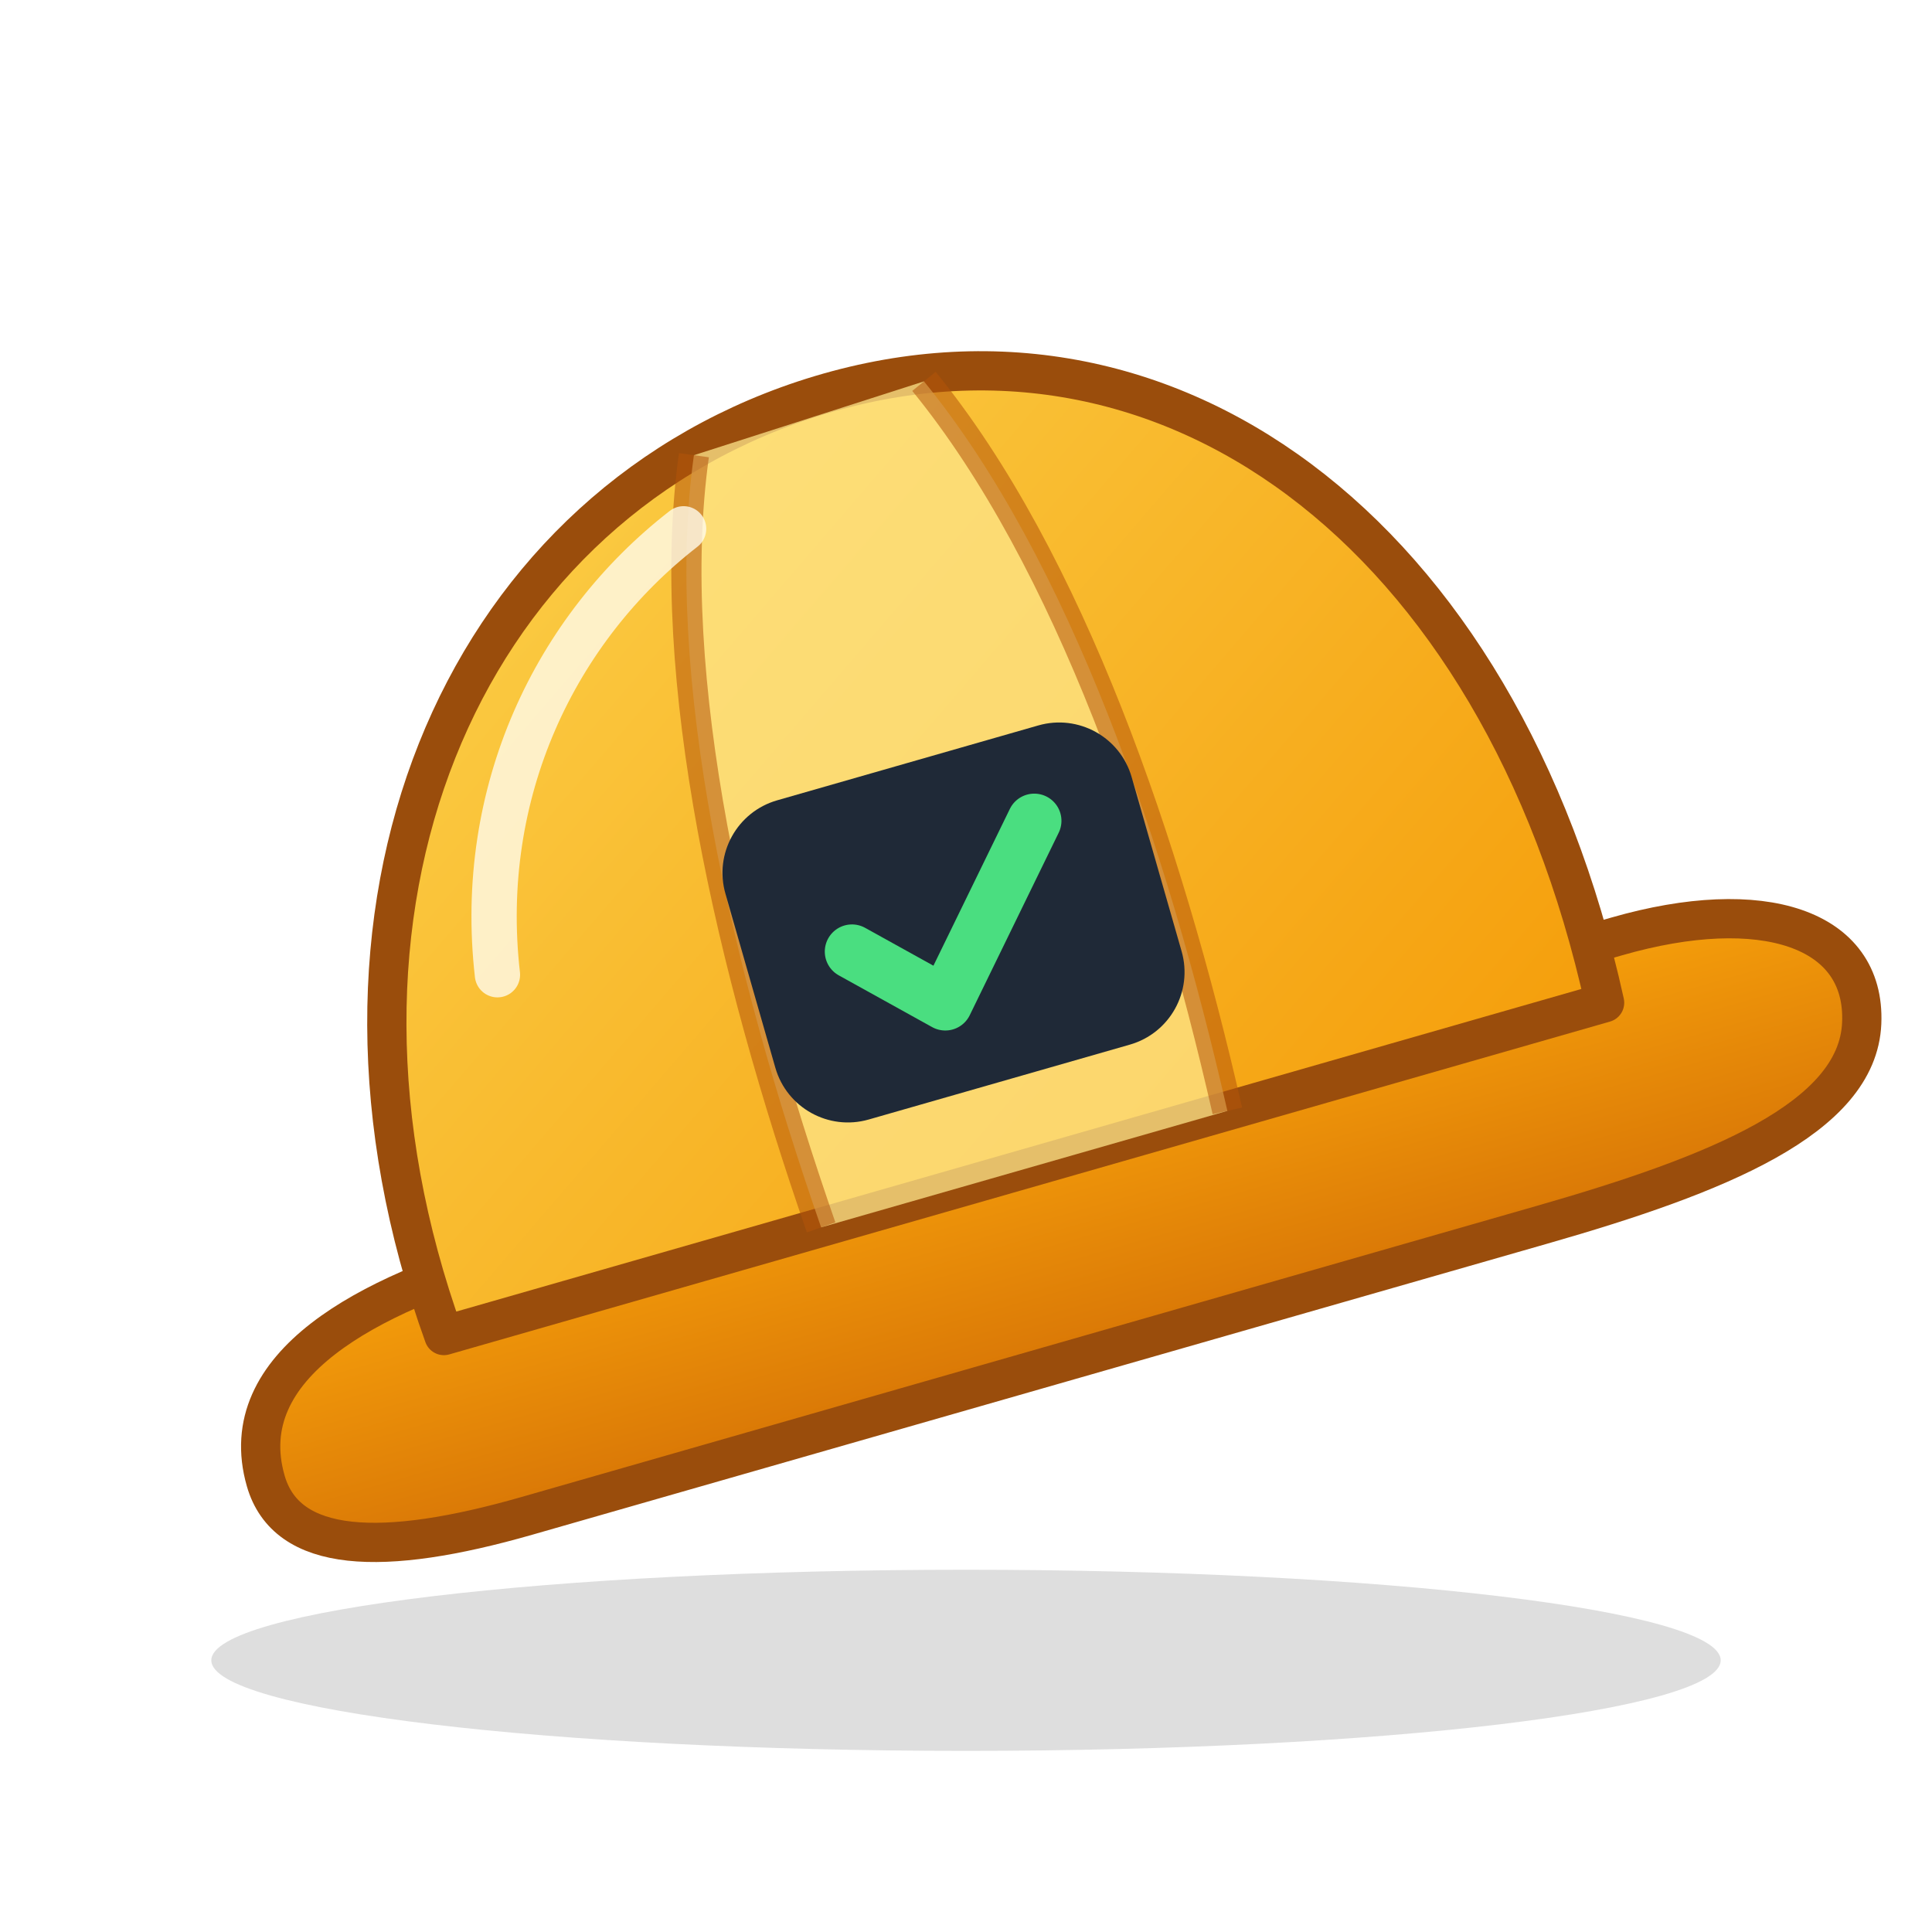
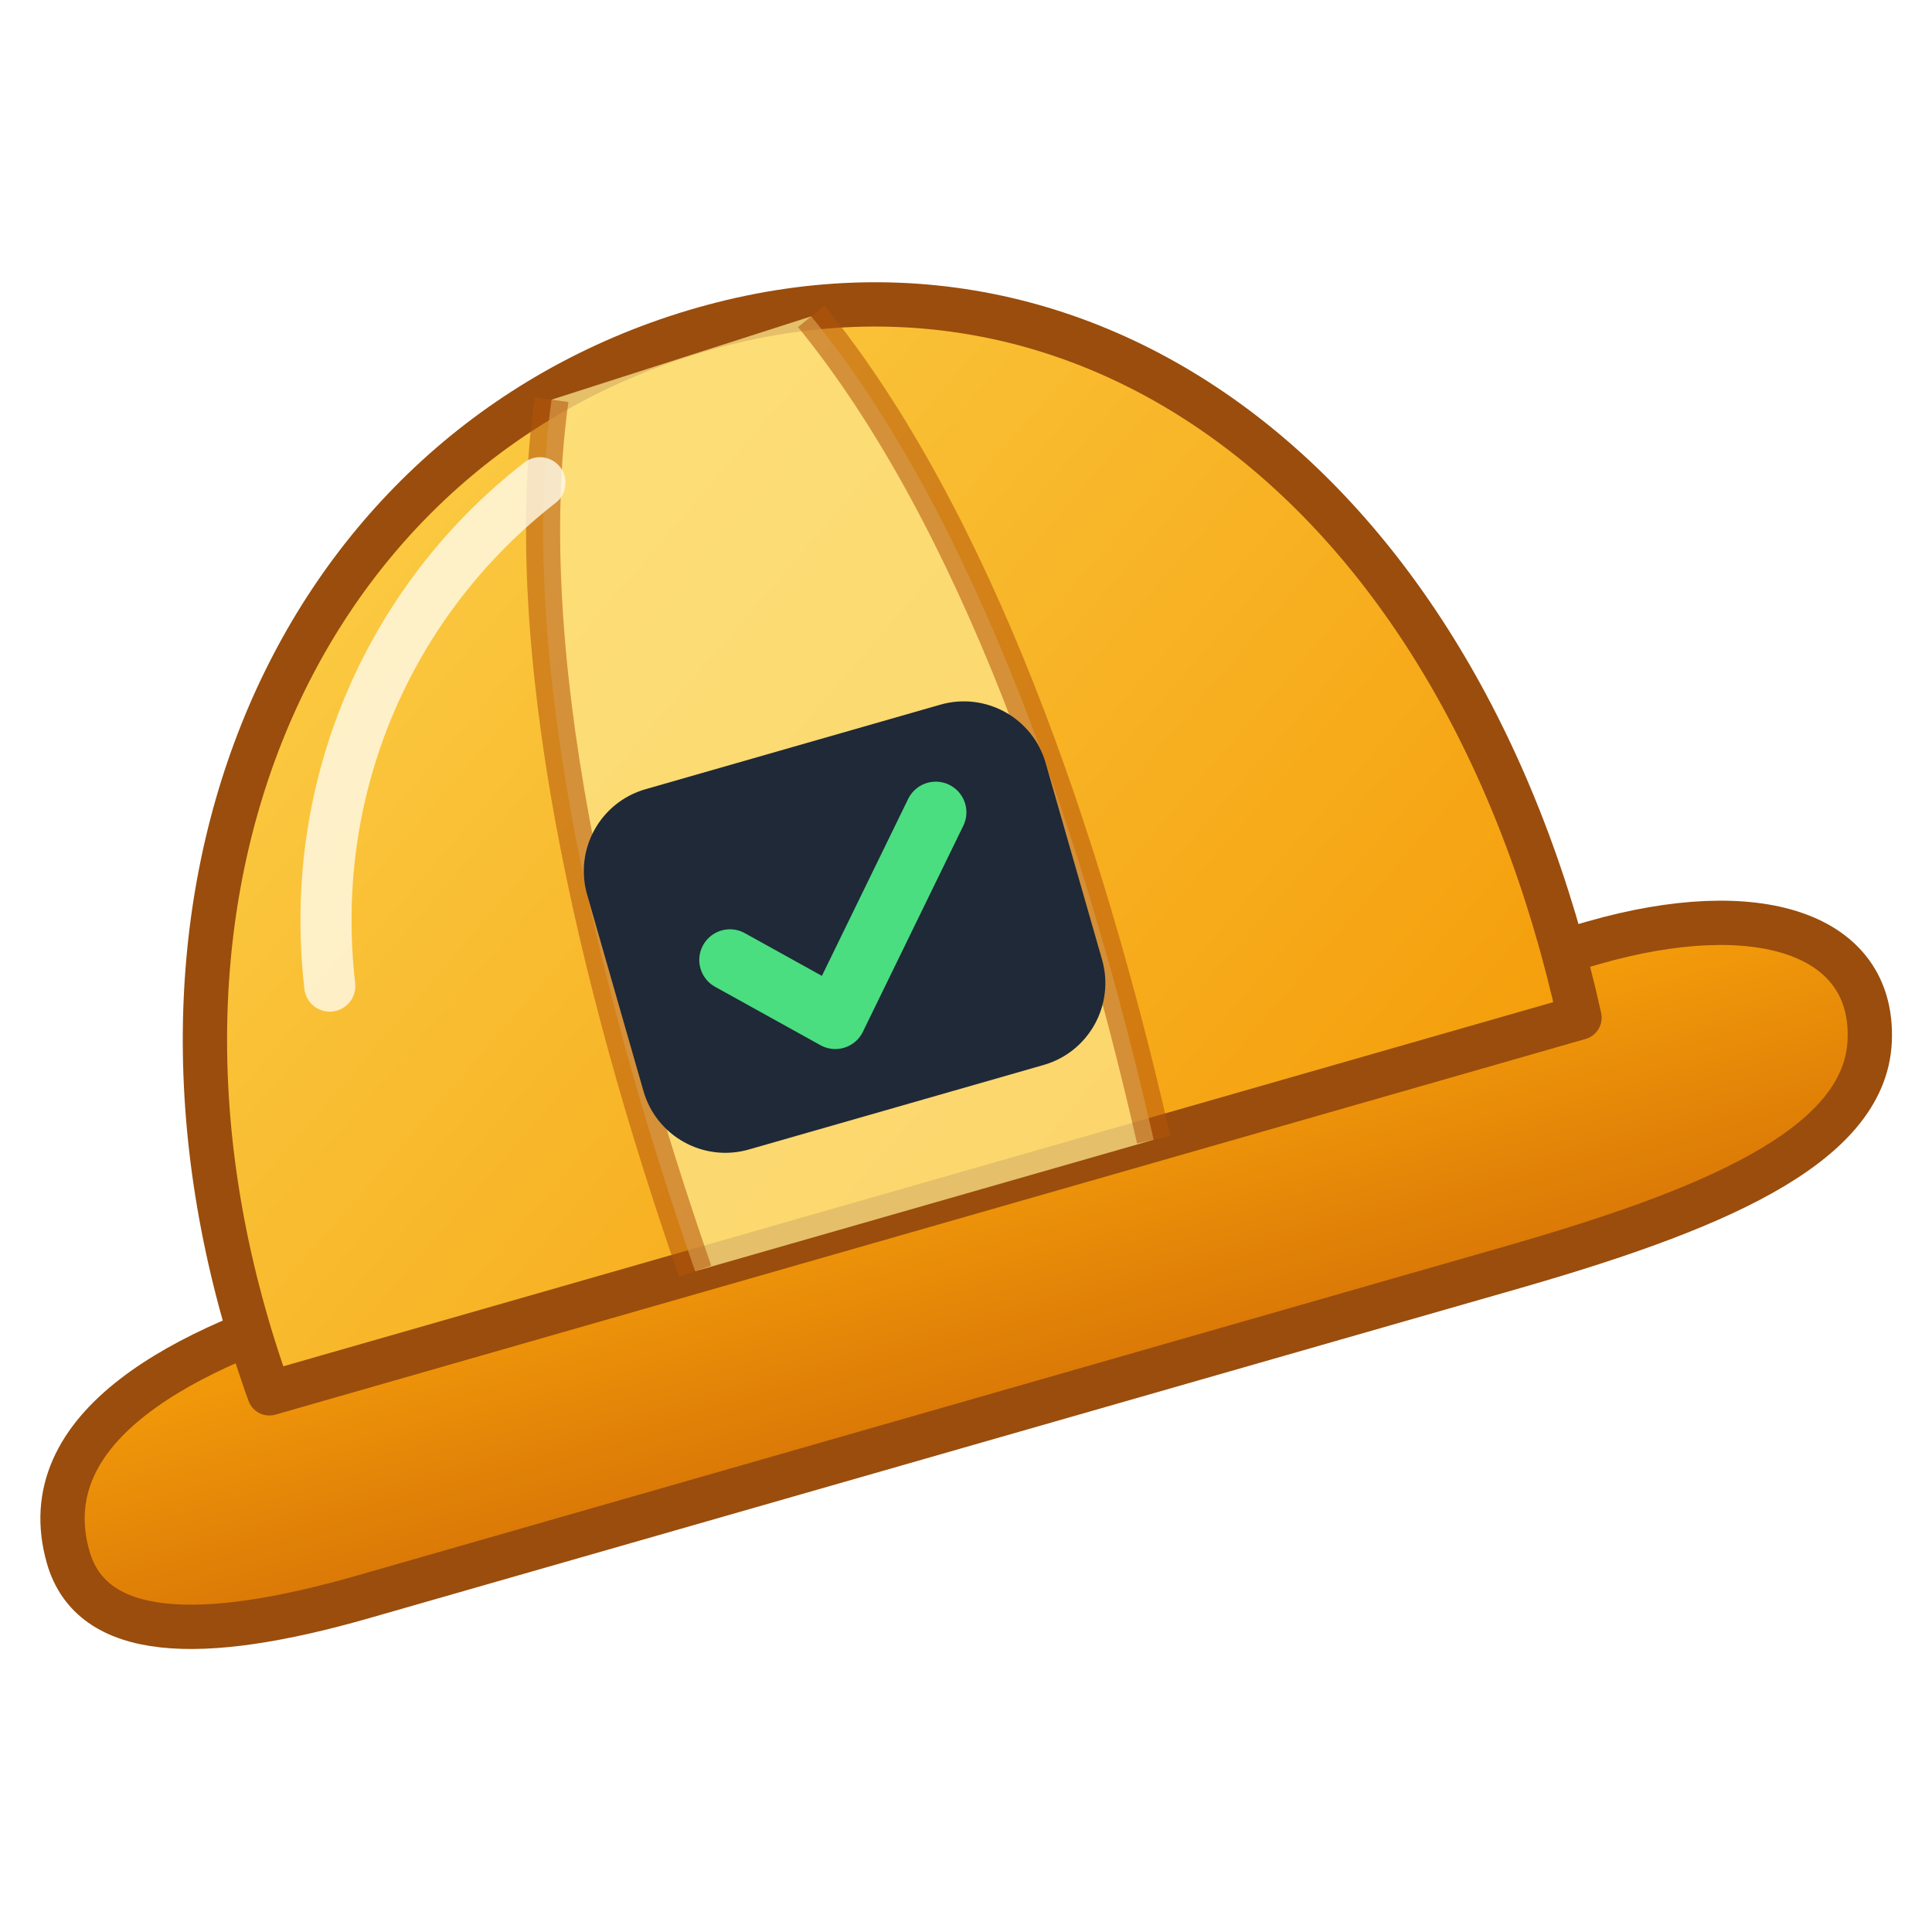
- <svg xmlns="http://www.w3.org/2000/svg" viewBox="0 0 128 128">
+ <svg xmlns="http://www.w3.org/2000/svg" viewBox="13.6 6.7 113.4 113.4">
  <defs>
    <linearGradient id="shell" x1="0" y1="0" x2="1" y2="1">
      <stop offset="0" stop-color="#FCD34D" />
      <stop offset="1" stop-color="#F59E0B" />
    </linearGradient>
    <linearGradient id="peak" x1="0" y1="0" x2="0" y2="1">
      <stop offset="0" stop-color="#F59E0B" />
      <stop offset="1" stop-color="#D97706" />
    </linearGradient>
  </defs>
-   <ellipse cx="64" cy="110" rx="50" ry="6" fill="#000" opacity="0.13" />
  <g transform="translate(64 64) rotate(-16) translate(-64 -64)">
    <path d="M10 84 C10 76 20 74 30 74 L106 74 C116 74 122 78 120 84 C118 90 108 91 96 91 L26 91 C16 91 10 89 10 84 Z" fill="url(#peak)" stroke="#9A4D0C" stroke-width="2.6" stroke-linejoin="round" />
    <path d="M24 78 C22 48 40 26 64 25 C89 24 106 46 104 78 Z" fill="url(#shell)" stroke="#9A4D0C" stroke-width="2.6" stroke-linejoin="round" />
    <path d="M56 26.5 C50 40 49 60 50 78 L78 78 C79 60 78 40 72 26 Z" fill="#FDE68A" opacity="0.75" />
    <path d="M56 26.5 C50 40 49 60 50 78 M72 26 C78 40 79 60 78 78" fill="none" stroke="#B45309" stroke-width="2" opacity="0.55" />
    <path d="M34 56 C36 44 44 35 54 31" fill="none" stroke="#FFFBEB" stroke-width="3" stroke-linecap="round" opacity="0.8" />
    <rect x="50" y="50" width="28" height="22" rx="5" fill="#1F2937" />
    <path d="M57 61 L62 66 L71 56" fill="none" stroke="#4ADE80" stroke-width="3.6" stroke-linecap="round" stroke-linejoin="round" />
  </g>
</svg>
